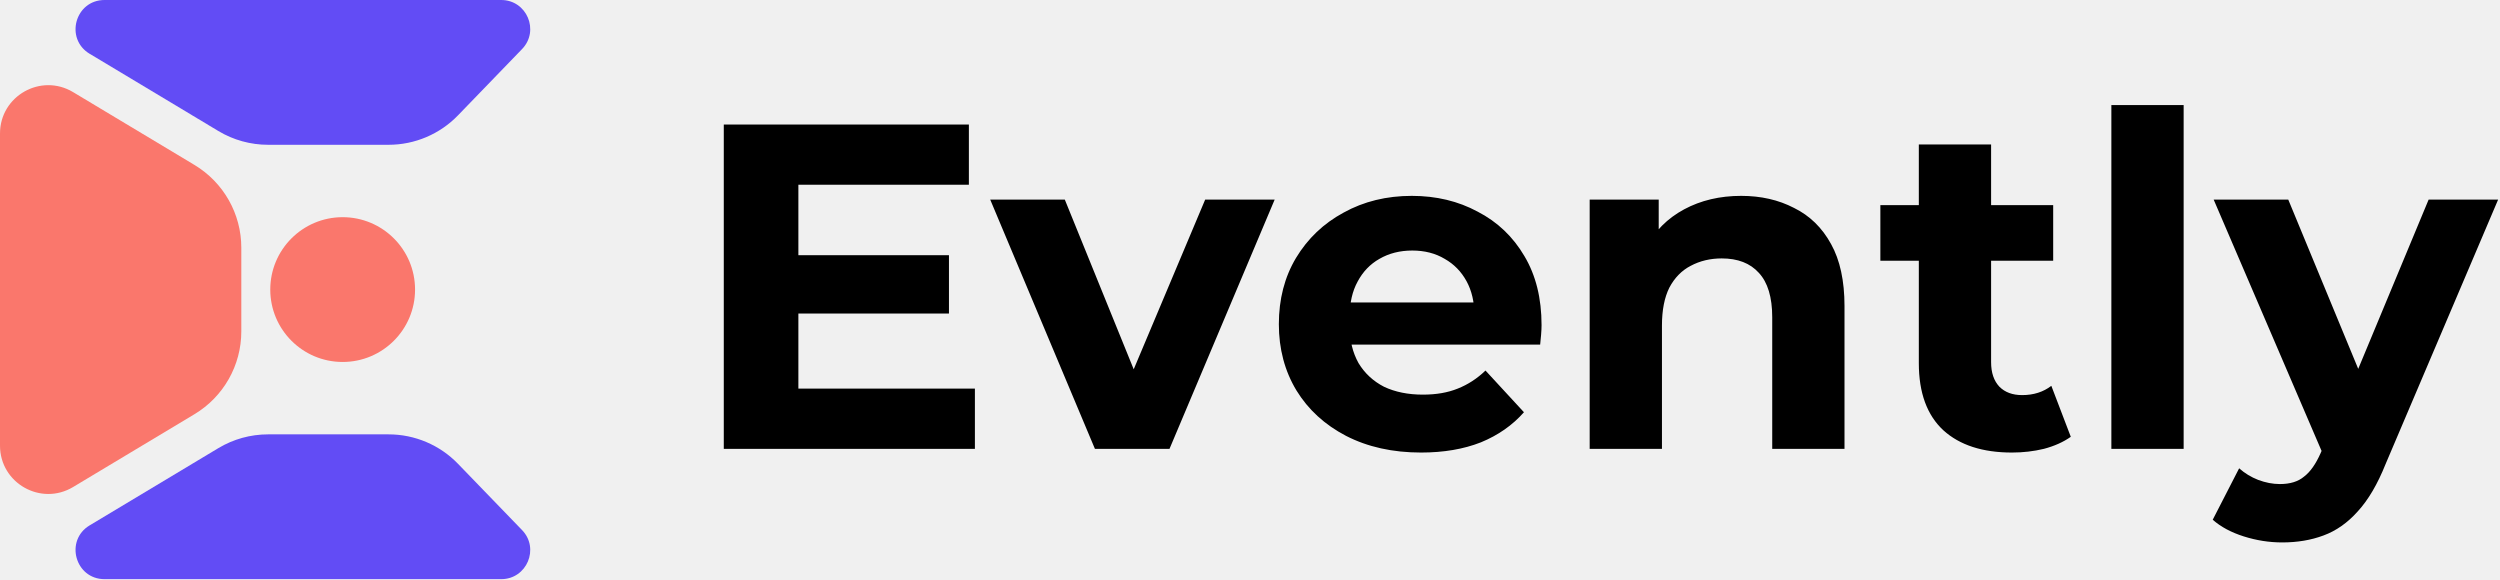
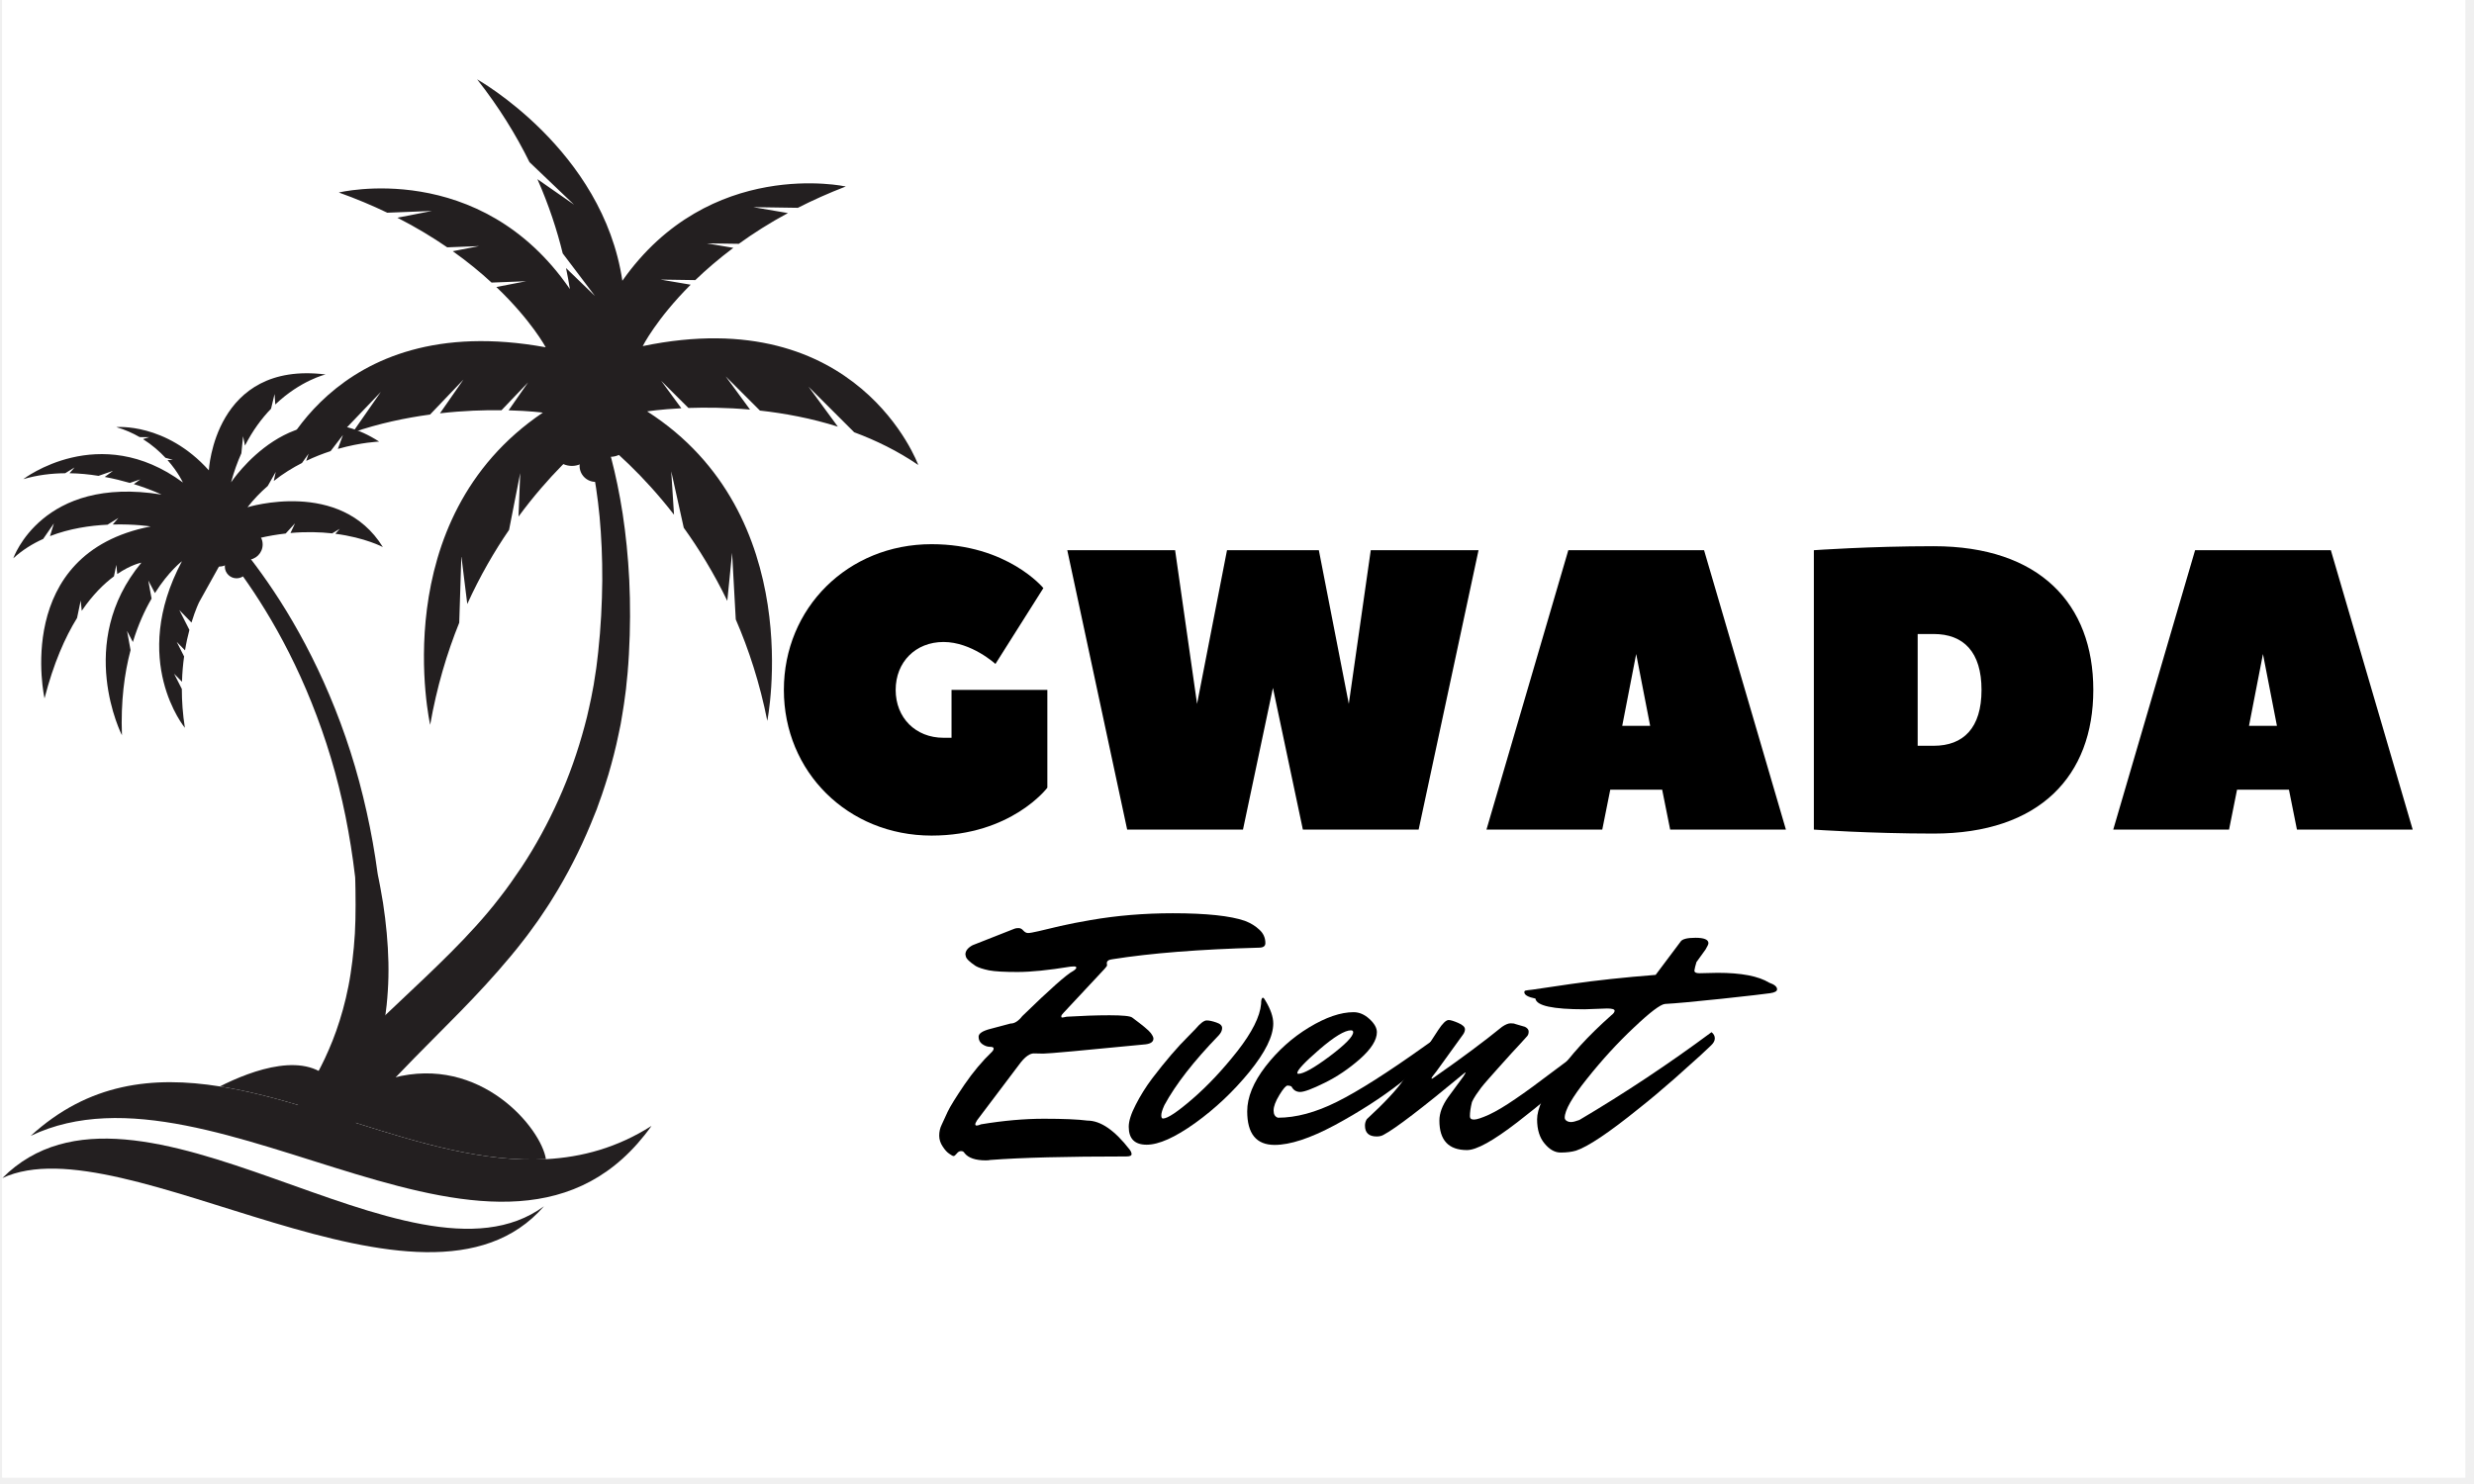
- <svg xmlns="http://www.w3.org/2000/svg" width="518" height="120" viewBox="0 0 518 120" fill="none">
-   <path d="M-3.08811e-06 27.662C-1.72904e-06 19.889 8.48 15.088 15.145 19.087L40.29 34.174C46.314 37.788 50 44.299 50 51.324L50 68.676C50 75.701 46.314 82.212 40.29 85.826L15.145 100.913C8.48 104.912 -1.57555e-05 100.111 -1.43965e-05 92.338L-3.08811e-06 27.662Z" fill="#FA776C" />
-   <path d="M103.855 -3.00576e-06C109.151 -1.88027e-06 111.85 6.362 108.169 10.17L94.896 23.9C91.128 27.799 85.938 30 80.516 30L55.54 30C51.915 30 48.358 29.015 45.25 27.15L18.575 11.145C13.357 8.014 15.577 -2.17645e-05 21.662 -2.04714e-05L103.855 -3.00576e-06Z" fill="#624CF5" />
-   <path d="M103.855 120C109.151 120 111.85 113.638 108.169 109.83L94.896 96.1C91.128 92.201 85.938 90 80.516 90L55.54 90C51.915 90 48.358 90.985 45.25 92.85L18.575 108.855C13.357 111.986 15.577 120 21.662 120L103.855 120Z" fill="#624CF5" />
-   <rect x="56" y="45" width="30" height="30" rx="15" fill="#FA776C" />
-   <path d="M164.272 52.872H196.624V64.968H164.272V52.872ZM165.424 80.52H202V93H149.968V25.8H200.752V38.28H165.424V80.52ZM226.866 93L205.169 41.352H220.626L238.674 85.8H230.994L249.714 41.352H264.114L242.322 93H226.866ZM294.45 93.768C288.562 93.768 283.378 92.616 278.898 90.312C274.482 88.008 271.058 84.872 268.626 80.904C266.194 76.872 264.978 72.296 264.978 67.176C264.978 61.992 266.162 57.416 268.53 53.448C270.962 49.416 274.258 46.28 278.418 44.04C282.578 41.736 287.282 40.584 292.53 40.584C297.586 40.584 302.13 41.672 306.162 43.848C310.258 45.96 313.49 49.032 315.858 53.064C318.226 57.032 319.41 61.8 319.41 67.368C319.41 67.944 319.378 68.616 319.314 69.384C319.25 70.088 319.186 70.76 319.122 71.4H277.17V62.664H311.25L305.49 65.256C305.49 62.568 304.946 60.232 303.858 58.248C302.77 56.264 301.266 54.728 299.346 53.64C297.426 52.488 295.186 51.912 292.626 51.912C290.066 51.912 287.794 52.488 285.81 53.64C283.89 54.728 282.386 56.296 281.298 58.344C280.21 60.328 279.666 62.696 279.666 65.448V67.752C279.666 70.568 280.274 73.064 281.49 75.24C282.77 77.352 284.53 78.984 286.77 80.136C289.074 81.224 291.762 81.768 294.834 81.768C297.586 81.768 299.986 81.352 302.034 80.52C304.146 79.688 306.066 78.44 307.794 76.776L315.762 85.416C313.394 88.104 310.418 90.184 306.834 91.656C303.25 93.064 299.122 93.768 294.45 93.768ZM360.773 40.584C364.869 40.584 368.517 41.416 371.717 43.08C374.981 44.68 377.541 47.176 379.397 50.568C381.253 53.896 382.181 58.184 382.181 63.432V93H367.205V65.736C367.205 61.576 366.277 58.504 364.421 56.52C362.629 54.536 360.069 53.544 356.741 53.544C354.373 53.544 352.229 54.056 350.309 55.08C348.453 56.04 346.981 57.544 345.893 59.592C344.869 61.64 344.357 64.264 344.357 67.464V93H329.381V41.352H343.685V55.656L340.997 51.336C342.853 47.88 345.509 45.224 348.965 43.368C352.421 41.512 356.357 40.584 360.773 40.584ZM416.876 93.768C410.796 93.768 406.06 92.232 402.668 89.16C399.276 86.024 397.58 81.384 397.58 75.24V29.928H412.556V75.048C412.556 77.224 413.132 78.92 414.284 80.136C415.436 81.288 417.004 81.864 418.988 81.864C421.356 81.864 423.372 81.224 425.036 79.944L429.068 90.504C427.532 91.592 425.676 92.424 423.5 93C421.388 93.512 419.18 93.768 416.876 93.768ZM389.612 54.024V42.504H425.42V54.024H389.612ZM437.475 93V21.768H452.451V93H437.475ZM472.878 112.392C470.19 112.392 467.534 111.976 464.91 111.144C462.286 110.312 460.142 109.16 458.477 107.688L463.95 97.032C465.102 98.056 466.414 98.856 467.886 99.432C469.422 100.008 470.926 100.296 472.398 100.296C474.51 100.296 476.174 99.784 477.39 98.76C478.67 97.8 479.822 96.168 480.846 93.864L483.534 87.528L484.686 85.896L503.214 41.352H517.614L494.286 96.168C492.622 100.328 490.702 103.592 488.526 105.96C486.414 108.328 484.046 109.992 481.422 110.952C478.862 111.912 476.014 112.392 472.878 112.392ZM481.71 95.016L458.669 41.352H474.126L491.982 84.552L481.71 95.016Z" fill="black" />
+ <svg xmlns="http://www.w3.org/2000/svg" width="250" zoomAndPan="magnify" viewBox="0 0 187.5 112.5" height="150" preserveAspectRatio="xMidYMid meet" version="1.0">
+   <defs>
+     <g />
+     <clipPath id="30484b71b3">
+       <path d="M 0.164 0 L 186.836 0 L 186.836 112.004 L 0.164 112.004 Z M 0.164 0 " clip-rule="nonzero" />
+     </clipPath>
+     <clipPath id="0ebfb42ef5">
+       <path d="M 20.582 6.016 L 69.594 6.016 L 69.594 54.977 L 20.582 54.977 Z M 20.582 6.016 " clip-rule="nonzero" />
+     </clipPath>
+     <clipPath id="adea92f42b">
+       <path d="M 0.176 86.195 L 41.262 86.195 L 41.262 94.926 L 0.176 94.926 Z M 0.176 86.195 " clip-rule="nonzero" />
+     </clipPath>
+   </defs>
+   <g clip-path="url(#30484b71b3)">
+     <path fill="#ffffff" d="M 0.164 0 L 186.836 0 L 186.836 112.004 L 0.164 112.004 Z M 0.164 0 " fill-opacity="1" fill-rule="nonzero" />
+     <path fill="#ffffff" d="M 0.164 0 L 186.836 0 L 186.836 112.004 L 0.164 112.004 Z M 0.164 0 " fill-opacity="1" fill-rule="nonzero" />
+   </g>
+   <g clip-path="url(#0ebfb42ef5)">
+     <path fill="#231f20" d="M 69.594 35.25 C 69.594 35.25 65.078 22.836 48.711 26.238 C 48.711 26.238 49.742 24.184 52.344 21.582 L 50.066 21.195 L 52.695 21.234 C 53.512 20.449 54.469 19.621 55.578 18.789 L 53.574 18.449 L 55.992 18.484 C 57.086 17.695 58.32 16.902 59.715 16.152 L 57.082 15.703 L 60.469 15.754 C 61.586 15.184 62.793 14.641 64.102 14.137 C 64.102 14.137 53.777 11.871 47.168 21.285 C 45.691 11.344 36.16 6.016 36.16 6.016 C 37.82 8.121 39.117 10.238 40.129 12.293 L 43.508 15.516 L 40.73 13.582 C 41.602 15.559 42.219 17.457 42.648 19.211 L 45.09 22.438 L 42.898 20.32 C 43.016 20.871 43.109 21.402 43.191 21.914 C 36.367 11.984 25.68 14.594 25.68 14.594 C 27 15.066 28.223 15.582 29.352 16.125 L 32.738 15.992 L 30.117 16.504 C 31.523 17.223 32.781 17.984 33.895 18.75 L 36.309 18.656 L 34.316 19.043 C 35.445 19.848 36.422 20.652 37.254 21.422 L 39.879 21.32 L 37.617 21.758 C 40.277 24.297 41.359 26.328 41.359 26.328 C 24.914 23.316 20.695 35.836 20.695 35.836 C 22.219 34.742 23.848 33.895 25.492 33.238 L 28.863 29.711 L 26.723 32.785 C 28.734 32.094 30.742 31.676 32.594 31.426 L 35.125 28.773 L 33.344 31.332 C 35.121 31.129 36.723 31.082 38.008 31.098 L 40.023 28.988 L 38.547 31.105 C 40.156 31.148 41.141 31.281 41.141 31.281 C 29.105 39.402 32.602 54.949 32.602 54.949 C 33.102 52.086 33.875 49.508 34.805 47.207 L 34.965 42.152 L 35.414 45.789 C 36.383 43.656 37.473 41.785 38.582 40.168 L 39.426 35.863 L 39.297 39.16 C 41.594 36.039 43.859 33.996 45.113 32.984 C 46.395 33.969 48.707 35.953 51.082 39.02 L 50.871 35.727 L 51.82 40.008 C 52.965 41.598 54.102 43.445 55.121 45.551 L 55.484 41.906 L 55.762 46.957 C 56.75 49.234 57.586 51.793 58.152 54.645 C 58.152 54.645 61.273 39.02 49.047 31.188 C 49.047 31.188 50.031 31.031 51.637 30.949 L 50.109 28.867 L 52.172 30.926 C 53.457 30.883 55.062 30.891 56.844 31.051 L 55 28.535 L 57.594 31.125 C 59.453 31.332 61.473 31.703 63.5 32.344 L 61.281 29.32 L 64.738 32.77 C 66.398 33.387 68.047 34.195 69.594 35.25 " fill-opacity="1" fill-rule="nonzero" />
+   </g>
+   <path fill="#231f20" d="M 43.629 29.223 C 43.629 29.223 43.648 29.219 43.688 29.211 C 43.73 29.199 43.766 29.195 43.824 29.184 C 43.855 29.18 43.887 29.176 43.922 29.168 C 43.949 29.168 43.98 29.164 44.016 29.164 C 44.078 29.16 44.141 29.16 44.188 29.172 C 44.238 29.184 44.273 29.207 44.293 29.238 C 44.309 29.273 44.328 29.312 44.352 29.352 C 44.391 29.438 44.438 29.523 44.492 29.641 C 44.703 30.094 45 30.75 45.328 31.609 C 45.652 32.469 46.004 33.523 46.332 34.758 C 46.652 35.988 46.953 37.398 47.191 38.945 C 47.426 40.492 47.602 42.184 47.691 43.973 C 47.777 45.766 47.773 47.66 47.664 49.617 C 47.648 49.863 47.633 50.109 47.617 50.355 C 47.605 50.48 47.598 50.602 47.586 50.727 L 47.574 50.91 L 47.555 51.117 C 47.527 51.359 47.504 51.602 47.48 51.844 L 47.445 52.211 L 47.395 52.594 C 47.324 53.109 47.262 53.633 47.168 54.137 C 47.125 54.391 47.082 54.645 47.039 54.902 C 46.984 55.156 46.934 55.41 46.879 55.668 C 46.672 56.688 46.406 57.707 46.109 58.723 C 45.953 59.227 45.793 59.734 45.621 60.238 L 45.352 60.988 L 45.219 61.363 L 45.07 61.73 C 44.293 63.711 43.359 65.637 42.285 67.445 C 42.148 67.672 42.012 67.895 41.875 68.117 C 41.734 68.34 41.602 68.566 41.453 68.781 C 41.16 69.211 40.883 69.652 40.574 70.066 C 40.422 70.273 40.27 70.484 40.121 70.691 L 40.062 70.77 L 40 70.855 L 39.887 71.004 L 39.664 71.293 C 39.504 71.496 39.348 71.699 39.188 71.898 C 39.027 72.094 38.871 72.289 38.711 72.48 C 37.438 74.012 36.137 75.402 34.891 76.68 C 33.648 77.93 32.477 79.117 31.398 80.211 C 30.332 81.297 29.383 82.289 28.582 83.188 C 27.777 84.09 27.113 84.887 26.586 85.555 C 26.062 86.223 25.684 86.762 25.422 87.133 C 25.172 87.504 25.035 87.699 25.035 87.699 L 21.605 85.398 C 21.605 85.398 21.762 85.176 22.055 84.758 C 22.359 84.348 22.801 83.746 23.398 83.016 C 23.996 82.281 24.746 81.426 25.633 80.488 C 26.523 79.551 27.543 78.531 28.672 77.461 C 29.785 76.406 30.996 75.262 32.273 74.051 C 33.527 72.848 34.828 71.582 36.066 70.207 C 36.219 70.035 36.371 69.863 36.527 69.688 C 36.676 69.516 36.824 69.34 36.973 69.168 L 37.207 68.883 L 37.324 68.742 L 37.375 68.684 L 37.426 68.617 C 37.57 68.43 37.719 68.246 37.863 68.062 C 38.445 67.32 38.992 66.535 39.531 65.734 C 40.594 64.125 41.535 62.395 42.34 60.598 C 43.148 58.805 43.797 56.938 44.301 55.059 C 44.363 54.824 44.426 54.59 44.484 54.355 C 44.539 54.117 44.594 53.883 44.645 53.648 C 44.762 53.176 44.84 52.715 44.93 52.254 L 44.996 51.906 L 45.051 51.543 C 45.09 51.301 45.125 51.059 45.164 50.816 L 45.188 50.656 L 45.211 50.48 L 45.254 50.129 C 45.281 49.895 45.309 49.66 45.336 49.426 C 45.539 47.562 45.629 45.742 45.645 44.016 C 45.656 42.293 45.578 40.66 45.441 39.16 C 45.297 37.664 45.086 36.301 44.848 35.102 C 44.602 33.906 44.324 32.879 44.062 32.047 C 43.797 31.215 43.551 30.57 43.379 30.145 C 43.34 30.039 43.293 29.938 43.258 29.855 C 43.242 29.812 43.223 29.773 43.207 29.738 C 43.195 29.703 43.203 29.66 43.227 29.617 C 43.25 29.57 43.285 29.523 43.332 29.477 C 43.355 29.453 43.375 29.434 43.395 29.414 C 43.422 29.391 43.449 29.367 43.473 29.348 C 43.52 29.309 43.543 29.285 43.582 29.258 C 43.613 29.234 43.629 29.223 43.629 29.223 " fill-opacity="1" fill-rule="nonzero" />
+   <path fill="#231f20" d="M 15.969 39.711 C 15.969 39.711 15.992 39.707 16.035 39.699 C 16.082 39.688 16.133 39.691 16.207 39.688 C 16.363 39.672 16.539 39.703 16.73 39.781 C 16.824 39.82 16.914 39.879 16.996 39.961 C 17.074 40.043 17.152 40.137 17.242 40.238 C 17.422 40.438 17.625 40.672 17.848 40.938 C 18.738 41.992 19.953 43.555 21.227 45.551 C 22.5 47.547 23.824 49.98 24.973 52.707 C 25.551 54.07 26.086 55.504 26.559 56.984 C 27.035 58.465 27.441 59.992 27.785 61.535 C 28.129 63.074 28.406 64.629 28.613 66.172 L 28.637 66.32 L 28.723 66.742 C 28.758 66.926 28.793 67.121 28.832 67.312 C 28.902 67.699 28.969 68.078 29.031 68.457 C 29.145 69.219 29.242 69.977 29.309 70.73 C 29.379 71.484 29.422 72.23 29.438 72.969 C 29.453 73.703 29.438 74.426 29.391 75.133 C 29.348 75.84 29.273 76.531 29.18 77.195 C 29.086 77.863 28.953 78.5 28.816 79.113 C 28.672 79.723 28.512 80.305 28.34 80.855 C 28.258 81.129 28.164 81.391 28.074 81.648 C 27.98 81.902 27.891 82.152 27.797 82.391 C 27.422 83.344 27.035 84.148 26.695 84.797 C 26.355 85.445 26.062 85.941 25.859 86.273 C 25.652 86.605 25.543 86.781 25.543 86.781 L 22.109 84.48 C 22.109 84.48 22.215 84.332 22.41 84.055 C 22.602 83.777 22.871 83.363 23.211 82.828 C 23.293 82.695 23.379 82.555 23.469 82.406 C 23.559 82.258 23.645 82.098 23.742 81.934 C 23.926 81.605 24.125 81.246 24.32 80.855 C 24.422 80.664 24.516 80.457 24.617 80.25 C 24.715 80.039 24.812 79.82 24.91 79.598 C 25.109 79.145 25.301 78.664 25.48 78.156 C 25.84 77.137 26.164 76.004 26.406 74.766 C 26.531 74.148 26.621 73.5 26.707 72.836 C 26.789 72.172 26.852 71.484 26.895 70.781 C 26.934 70.074 26.949 69.355 26.949 68.621 C 26.953 68.254 26.949 67.879 26.941 67.512 C 26.941 67.324 26.938 67.145 26.93 66.949 L 26.922 66.664 L 26.918 66.52 C 26.914 66.48 26.906 66.43 26.902 66.383 C 26.727 64.887 26.484 63.375 26.184 61.875 C 25.879 60.375 25.512 58.887 25.074 57.441 C 24.641 56 24.148 54.598 23.613 53.266 C 22.547 50.598 21.305 48.211 20.102 46.25 C 18.902 44.285 17.75 42.75 16.906 41.707 C 16.695 41.449 16.504 41.219 16.336 41.02 C 16.25 40.922 16.172 40.828 16.102 40.746 C 16.031 40.66 15.988 40.562 15.957 40.469 C 15.906 40.277 15.895 40.098 15.926 39.945 C 15.934 39.871 15.934 39.82 15.953 39.777 C 15.965 39.734 15.969 39.711 15.969 39.711 " fill-opacity="1" fill-rule="nonzero" />
+   <path fill="#231f20" d="M 18.758 38.453 C 19.234 37.844 19.75 37.309 20.293 36.84 L 20.898 35.773 L 20.75 36.461 C 21.445 35.91 22.168 35.465 22.887 35.098 L 23.387 34.395 L 23.207 34.938 C 23.844 34.633 24.469 34.391 25.055 34.199 L 25.992 32.977 L 25.605 34.031 C 27.395 33.523 28.719 33.48 28.734 33.477 C 22.312 29.305 17.512 36.566 17.512 36.566 C 17.73 35.754 17.996 35.023 18.293 34.363 L 18.422 33.074 L 18.566 33.781 C 19.156 32.625 19.844 31.707 20.543 30.984 L 20.809 29.871 L 20.863 30.664 C 22.781 28.832 24.676 28.387 24.676 28.387 C 16.246 27.336 15.828 35.656 15.828 35.656 C 12.562 32.02 8.812 32.379 8.812 32.379 C 9.477 32.57 10.066 32.836 10.586 33.137 L 11.316 33.141 L 10.836 33.289 C 11.531 33.727 12.098 34.23 12.543 34.707 L 13.105 34.859 L 12.695 34.875 C 13.504 35.793 13.863 36.578 13.863 36.578 C 7.516 31.887 1.766 36.324 1.766 36.324 C 2.82 36.012 3.898 35.883 4.941 35.875 L 5.648 35.438 L 5.27 35.875 C 6.031 35.887 6.77 35.961 7.465 36.074 L 8.562 35.695 L 7.938 36.156 C 8.633 36.285 9.273 36.445 9.84 36.609 L 10.633 36.34 L 10.141 36.699 C 11.426 37.098 12.242 37.492 12.242 37.492 C 3.18 36.02 1.008 42.324 1.008 42.324 C 1.691 41.699 2.465 41.219 3.273 40.855 L 4.086 39.676 L 3.789 40.641 C 5.27 40.066 6.828 39.84 8.148 39.777 L 8.969 39.266 L 8.543 39.762 C 10.215 39.715 11.418 39.91 11.418 39.91 C 0.906 41.957 3.375 52.941 3.375 52.941 C 4.055 50.289 4.934 48.312 5.84 46.848 L 6.117 45.523 L 6.195 46.305 C 7.043 45.062 7.898 44.238 8.637 43.691 L 8.816 42.82 L 8.887 43.516 C 9.957 42.785 10.715 42.656 10.715 42.656 C 5.664 48.738 9.242 55.742 9.242 55.742 C 9.145 53.18 9.43 51.043 9.895 49.285 L 9.629 47.832 L 10.07 48.672 C 10.477 47.34 10.98 46.25 11.488 45.379 L 11.238 44.004 L 11.742 44.961 C 12.801 43.285 13.789 42.547 13.789 42.547 C 9.781 50.074 14.012 55.176 14.012 55.176 C 13.848 54.129 13.781 53.145 13.781 52.23 L 13.195 51.074 L 13.793 51.684 C 13.812 50.996 13.871 50.355 13.953 49.766 L 13.395 48.66 L 14.023 49.305 C 14.117 48.727 14.234 48.207 14.355 47.754 L 13.59 46.246 L 14.512 47.195 C 14.816 46.195 15.098 45.637 15.098 45.637 L 17.422 41.461 C 18.949 40.898 20.367 40.59 21.652 40.445 L 22.359 39.672 L 22.016 40.406 C 23.195 40.301 24.258 40.332 25.176 40.434 L 25.75 40.09 L 25.414 40.465 C 27.691 40.758 29.016 41.473 29.016 41.473 C 25.809 36.266 18.758 38.453 18.758 38.453 " fill-opacity="1" fill-rule="nonzero" />
+   <path fill="#231f20" d="M 17.777 41.785 C 17.777 42.43 17.254 42.949 16.609 42.949 C 15.965 42.949 15.441 42.43 15.441 41.785 C 15.441 41.141 15.965 40.621 16.609 40.621 C 17.254 40.621 17.777 41.141 17.777 41.785 " fill-opacity="1" fill-rule="nonzero" />
+   <path fill="#231f20" d="M 19.906 41.277 C 19.906 41.922 19.387 42.441 18.742 42.441 C 18.098 42.441 17.574 41.922 17.574 41.277 C 17.574 40.637 18.098 40.113 18.742 40.113 C 19.387 40.113 19.906 40.637 19.906 41.277 " fill-opacity="1" fill-rule="nonzero" />
+   <path fill="#231f20" d="M 18.824 42.949 C 18.824 43.441 18.422 43.84 17.93 43.84 C 17.438 43.84 17.039 43.441 17.039 42.949 C 17.039 42.457 17.438 42.059 17.93 42.059 C 18.422 42.059 18.824 42.457 18.824 42.949 " fill-opacity="1" fill-rule="nonzero" />
+   <path fill="#231f20" d="M 44.93 33.738 C 44.93 34.613 44.223 35.32 43.344 35.32 C 42.469 35.32 41.758 34.613 41.758 33.738 C 41.758 32.867 42.469 32.16 43.344 32.16 C 44.223 32.16 44.93 32.867 44.93 33.738 " fill-opacity="1" fill-rule="nonzero" />
+   <path fill="#231f20" d="M 47.828 33.051 C 47.828 33.926 47.117 34.633 46.242 34.633 C 45.363 34.633 44.656 33.926 44.656 33.051 C 44.656 32.18 45.363 31.473 46.242 31.473 C 47.117 31.473 47.828 32.18 47.828 33.051 " fill-opacity="1" fill-rule="nonzero" />
+   <path fill="#231f20" d="M 46.352 35.32 C 46.352 35.988 45.809 36.531 45.141 36.531 C 44.469 36.531 43.926 35.988 43.926 35.32 C 43.926 34.652 44.469 34.113 45.141 34.113 C 45.809 34.113 46.352 34.652 46.352 35.32 " fill-opacity="1" fill-rule="nonzero" />
+   <path fill="#231f20" d="M 49.379 85.352 C 38.301 100.848 16.414 79.363 2.324 86.109 C 6.715 82.094 11.582 81.551 16.66 82.359 C 18.789 82.699 20.957 83.273 23.141 83.93 C 24.395 84.305 25.656 84.707 26.922 85.109 C 31.773 86.645 36.66 88.129 41.375 87.875 C 44.113 87.73 46.793 87 49.379 85.352 " fill-opacity="1" fill-rule="nonzero" />
+   <g clip-path="url(#adea92f42b)">
+     <path fill="#231f20" d="M 0.176 89.309 C 10.355 79.109 31.133 98.859 41.227 91.445 C 32.133 101.918 9.375 85.004 0.176 89.309 " fill-opacity="1" fill-rule="nonzero" />
+   </g>
+   <path fill="#231f20" d="M 41.375 87.875 C 36.66 88.129 31.773 86.645 26.922 85.109 C 26.785 84.578 26.469 83.875 25.848 82.941 C 27.363 82.422 28.848 81.957 29.781 81.711 C 36.434 79.945 41.02 85.539 41.375 87.875 " fill-opacity="1" fill-rule="nonzero" />
+   <path fill="#231f20" d="M 26.922 85.109 C 25.656 84.707 24.395 84.305 23.141 83.93 C 20.957 83.273 18.789 82.699 16.66 82.359 C 19.102 81.129 23.328 79.551 25.281 82.145 C 25.492 82.426 25.684 82.691 25.848 82.941 C 26.469 83.875 26.785 84.578 26.922 85.109 " fill-opacity="1" fill-rule="nonzero" />
+   <g fill="#000000" fill-opacity="1">
+     <g transform="translate(58.1968, 62.89121)">
+       <g>
+         <path d="M 13.312 -6.961 C 11.195 -6.961 9.684 -8.473 9.684 -10.59 C 9.684 -12.707 11.195 -14.223 13.312 -14.223 C 15.434 -14.223 17.246 -12.559 17.246 -12.559 L 20.879 -18.309 C 20.879 -18.309 18.156 -21.637 12.406 -21.637 C 6.051 -21.637 1.211 -16.793 1.211 -10.59 C 1.211 -4.387 6.051 0.453 12.406 0.453 C 18.457 0.453 21.18 -3.176 21.18 -3.176 L 21.18 -10.59 L 13.918 -10.59 L 13.918 -6.961 C 13.918 -6.961 13.617 -6.961 13.312 -6.961 Z M 13.312 -6.961 " />
+       </g>
+     </g>
+   </g>
+   <g fill="#000000" fill-opacity="1">
+     <g transform="translate(80.58643, 62.89121)">
+       <g>
+         <path d="M 19.367 -21.18 L 12.406 -21.18 L 10.137 -9.531 L 8.473 -21.18 L 0.301 -21.18 L 4.84 0 L 13.617 0 L 15.887 -10.742 L 18.156 0 L 26.93 0 L 31.469 -21.18 L 23.301 -21.18 L 21.637 -9.531 Z M 19.367 -21.18 " />
+       </g>
+     </g>
+   </g>
+   <g fill="#000000" fill-opacity="1">
+     <g transform="translate(112.3555, 62.89121)">
+       <g>
+         <path d="M 16.793 -21.18 L 6.504 -21.18 L 0.301 0 L 9.078 0 L 9.684 -3.027 L 13.617 -3.027 L 14.223 0 L 22.996 0 C 22.996 0 16.824 -21.059 16.793 -21.18 Z M 10.59 -7.867 L 11.648 -13.312 L 12.707 -7.867 Z M 10.59 -7.867 " />
+       </g>
+     </g>
+   </g>
+   <g fill="#000000" fill-opacity="1">
+     <g transform="translate(135.6528, 62.89121)">
+       <g>
+         <path d="M 9.684 -6.355 L 9.684 -14.828 L 10.895 -14.828 C 13.164 -14.828 14.523 -13.465 14.523 -10.59 C 14.523 -7.715 13.164 -6.355 10.895 -6.355 Z M 22.996 -10.59 C 22.996 -17.098 18.941 -21.484 10.895 -21.484 C 6.051 -21.484 1.816 -21.18 1.816 -21.18 L 1.816 0 C 1.816 0 6.051 0.301 10.895 0.301 C 18.941 0.301 22.996 -4.086 22.996 -10.59 Z M 22.996 -10.59 " />
+       </g>
+     </g>
+   </g>
+   <g fill="#000000" fill-opacity="1">
+     <g transform="translate(159.8578, 62.89121)">
+       <g>
+         <path d="M 16.793 -21.18 L 6.504 -21.18 L 0.301 0 L 9.078 0 L 9.684 -3.027 L 13.617 -3.027 L 14.223 0 L 22.996 0 C 22.996 0 16.824 -21.059 16.793 -21.18 Z M 10.59 -7.867 L 11.648 -13.312 L 12.707 -7.867 Z M 10.59 -7.867 " />
+       </g>
+     </g>
+   </g>
+   <g fill="#000000" fill-opacity="1">
+     <g transform="translate(72.72823, 86.3101)">
+       <g>
+         <path d="M 0.438 -13.953 C 0.438 -14.223 0.617 -14.457 0.984 -14.656 L 4.156 -15.906 C 4.227 -15.938 4.332 -15.953 4.469 -15.953 C 4.602 -15.953 4.723 -15.891 4.828 -15.766 C 4.941 -15.641 5.062 -15.578 5.188 -15.578 C 5.312 -15.578 5.578 -15.625 5.984 -15.719 C 6.391 -15.82 6.938 -15.953 7.625 -16.109 C 8.312 -16.266 9.082 -16.414 9.938 -16.562 C 11.926 -16.906 14 -17.078 16.156 -17.078 C 18.695 -17.078 20.52 -16.883 21.625 -16.5 C 22.062 -16.332 22.426 -16.109 22.719 -15.828 C 23.02 -15.555 23.172 -15.219 23.172 -14.812 C 23.172 -14.582 23.008 -14.469 22.688 -14.469 C 18.164 -14.344 14.469 -14.051 11.594 -13.594 C 11.301 -13.562 11.156 -13.461 11.156 -13.297 C 11.156 -13.242 11.16 -13.191 11.172 -13.141 C 11.18 -13.098 11.113 -13 10.969 -12.844 L 7.891 -9.547 C 7.766 -9.422 7.703 -9.328 7.703 -9.266 C 7.703 -9.203 7.723 -9.172 7.766 -9.172 C 7.816 -9.172 7.93 -9.191 8.109 -9.234 C 9.285 -9.305 10.367 -9.344 11.359 -9.344 C 12.359 -9.344 12.93 -9.285 13.078 -9.172 C 13.879 -8.578 14.348 -8.188 14.484 -8 C 14.617 -7.82 14.688 -7.68 14.688 -7.578 C 14.688 -7.336 14.488 -7.191 14.094 -7.141 C 9.312 -6.672 6.727 -6.438 6.344 -6.438 C 5.969 -6.445 5.727 -6.453 5.625 -6.453 C 5.332 -6.453 5.004 -6.227 4.641 -5.781 L 1.328 -1.391 C 1.234 -1.242 1.188 -1.141 1.188 -1.078 C 1.188 -1.016 1.223 -0.984 1.297 -0.984 C 1.367 -0.984 1.477 -1.016 1.625 -1.078 C 3.32 -1.359 4.91 -1.5 6.391 -1.5 C 7.867 -1.5 8.969 -1.453 9.688 -1.359 C 10.688 -1.359 11.754 -0.625 12.891 0.844 C 12.984 0.969 13.031 1.082 13.031 1.188 C 13.031 1.301 12.895 1.359 12.625 1.359 C 8.113 1.359 4.68 1.445 2.328 1.625 C 2.242 1.645 2.129 1.656 1.984 1.656 C 1.203 1.656 0.664 1.473 0.375 1.109 C 0.32 1.004 0.234 0.953 0.109 0.953 C -0.016 0.953 -0.125 1.016 -0.219 1.141 C -0.32 1.266 -0.398 1.328 -0.453 1.328 C -0.516 1.328 -0.625 1.27 -0.781 1.156 C -0.945 1.051 -1.113 0.867 -1.281 0.609 C -1.457 0.348 -1.547 0.07 -1.547 -0.219 C -1.547 -0.52 -1.484 -0.797 -1.359 -1.047 C -1.242 -1.305 -1.094 -1.633 -0.906 -2.031 C -0.719 -2.426 -0.297 -3.109 0.359 -4.078 C 1.023 -5.047 1.719 -5.875 2.438 -6.562 C 2.531 -6.656 2.578 -6.742 2.578 -6.828 C 2.578 -6.91 2.484 -6.953 2.297 -6.953 C 2.109 -6.953 1.914 -7.02 1.719 -7.156 C 1.531 -7.289 1.438 -7.477 1.438 -7.719 C 1.438 -7.969 1.754 -8.172 2.391 -8.328 L 3.859 -8.719 C 3.867 -8.719 3.875 -8.719 3.875 -8.719 C 4.164 -8.719 4.457 -8.906 4.75 -9.281 C 6.844 -11.32 8.129 -12.461 8.609 -12.703 C 8.766 -12.805 8.844 -12.891 8.844 -12.953 C 8.844 -13.016 8.785 -13.047 8.672 -13.047 C 8.566 -13.047 8.477 -13.039 8.406 -13.031 C 6.727 -12.758 5.391 -12.625 4.391 -12.625 C 3.398 -12.625 2.676 -12.664 2.219 -12.75 C 1.77 -12.844 1.438 -12.953 1.219 -13.078 C 0.75 -13.391 0.5 -13.633 0.469 -13.812 Z M 0.438 -13.953 " />
+       </g>
+     </g>
+   </g>
+   <g fill="#000000" fill-opacity="1">
+     <g transform="translate(86.10678, 86.3101)">
+       <g>
+         <path d="M 4.5 -8.312 C 4.863 -8.738 5.145 -8.953 5.344 -8.953 C 5.539 -8.953 5.785 -8.898 6.078 -8.797 C 6.367 -8.703 6.516 -8.562 6.516 -8.375 C 6.516 -8.188 6.426 -8 6.25 -7.812 C 4.363 -5.863 2.992 -4.102 2.141 -2.531 C 1.984 -2.188 1.906 -1.93 1.906 -1.766 C 1.906 -1.598 1.945 -1.516 2.031 -1.516 C 2.375 -1.516 3.117 -2.008 4.266 -3 C 5.422 -4 6.555 -5.207 7.672 -6.625 C 8.785 -8.051 9.383 -9.242 9.469 -10.203 C 9.469 -10.516 9.516 -10.672 9.609 -10.672 C 9.66 -10.672 9.723 -10.598 9.797 -10.453 C 10.191 -9.797 10.391 -9.219 10.391 -8.719 C 10.391 -7.758 9.785 -6.535 8.578 -5.047 C 7.367 -3.566 6 -2.273 4.469 -1.172 C 2.938 -0.078 1.711 0.469 0.797 0.469 C -0.109 0.469 -0.562 0.016 -0.562 -0.891 C -0.562 -1.328 -0.383 -1.883 -0.031 -2.562 C 0.312 -3.238 0.727 -3.906 1.219 -4.562 C 2.227 -5.883 3.145 -6.953 3.969 -7.766 Z M 4.5 -8.312 " />
+       </g>
+     </g>
+   </g>
+   <g fill="#000000" fill-opacity="1">
+     <g transform="translate(93.97652, 86.3101)">
+       <g>
+         <path d="M 8.406 -8.203 C 7.938 -8.203 7.141 -7.719 6.016 -6.75 C 4.898 -5.781 4.344 -5.188 4.344 -4.969 C 4.344 -4.926 4.367 -4.906 4.422 -4.906 C 4.816 -4.906 5.609 -5.348 6.797 -6.234 C 7.984 -7.129 8.578 -7.738 8.578 -8.062 C 8.578 -8.156 8.52 -8.203 8.406 -8.203 Z M 2.625 0.484 C 1.238 0.484 0.547 -0.363 0.547 -2.062 C 0.547 -3.125 1.008 -4.258 1.938 -5.469 C 2.875 -6.676 3.973 -7.66 5.234 -8.422 C 6.504 -9.191 7.629 -9.578 8.609 -9.578 C 9.035 -9.578 9.438 -9.406 9.812 -9.062 C 10.188 -8.719 10.375 -8.383 10.375 -8.062 C 10.375 -7.469 9.945 -6.789 9.094 -6.031 C 8.238 -5.281 7.344 -4.676 6.406 -4.219 C 5.477 -3.758 4.863 -3.531 4.562 -3.531 C 4.27 -3.531 4.051 -3.664 3.906 -3.938 C 3.832 -3.988 3.734 -4.016 3.609 -4.016 C 3.484 -4.016 3.273 -3.773 2.984 -3.297 C 2.691 -2.816 2.547 -2.426 2.547 -2.125 C 2.547 -1.832 2.656 -1.648 2.875 -1.578 C 4.25 -1.578 5.738 -1.977 7.344 -2.781 C 8.957 -3.582 11.188 -5 14.031 -7.031 C 14.227 -7.176 14.531 -7.391 14.938 -7.672 C 15.344 -7.961 15.582 -8.141 15.656 -8.203 C 15.82 -8.066 15.906 -7.91 15.906 -7.734 C 15.906 -7.555 15.82 -7.395 15.656 -7.25 C 14.75 -6.344 13.578 -5.328 12.141 -4.203 C 10.703 -3.086 9.051 -2.023 7.188 -1.016 C 5.32 -0.016 3.801 0.484 2.625 0.484 Z M 2.625 0.484 " />
+       </g>
+     </g>
+   </g>
+   <g fill="#000000" fill-opacity="1">
+     <g transform="translate(103.8544, 86.3101)">
+       <g>
+         <path d="M 5.938 -8.984 C 6.082 -8.984 6.32 -8.91 6.656 -8.766 C 7 -8.617 7.172 -8.457 7.172 -8.281 C 7.172 -8.156 7.125 -8.023 7.031 -7.891 L 5 -5.078 C 4.758 -4.785 4.641 -4.617 4.641 -4.578 C 4.641 -4.547 4.648 -4.531 4.672 -4.531 L 4.797 -4.609 C 6.898 -6.078 8.629 -7.363 9.984 -8.469 C 10.242 -8.645 10.457 -8.734 10.625 -8.734 C 10.801 -8.734 10.914 -8.719 10.969 -8.688 L 11.719 -8.469 C 11.906 -8.375 12 -8.254 12 -8.109 C 12 -7.961 11.961 -7.848 11.891 -7.766 C 11.547 -7.379 11.148 -6.945 10.703 -6.469 C 10.266 -5.988 9.938 -5.625 9.719 -5.375 C 9.5 -5.133 9.254 -4.859 8.984 -4.547 C 8.711 -4.242 8.516 -4.008 8.391 -3.844 C 8.273 -3.688 8.145 -3.504 8 -3.297 C 7.863 -3.086 7.766 -2.91 7.703 -2.766 C 7.598 -2.348 7.547 -1.988 7.547 -1.688 C 7.547 -1.52 7.648 -1.438 7.859 -1.438 C 8.066 -1.438 8.445 -1.562 9 -1.812 C 9.551 -2.07 10.207 -2.461 10.969 -2.984 C 11.738 -3.504 12.758 -4.25 14.031 -5.219 C 15.312 -6.188 16.43 -7.008 17.391 -7.688 C 17.555 -7.551 17.641 -7.395 17.641 -7.219 C 17.641 -7.039 17.555 -6.879 17.391 -6.734 C 16.816 -6.172 16.086 -5.469 15.203 -4.625 C 14.316 -3.781 12.961 -2.648 11.141 -1.234 C 9.316 0.172 8.047 0.875 7.328 0.875 C 5.93 0.875 5.234 0.129 5.234 -1.359 C 5.234 -1.922 5.453 -2.508 5.891 -3.125 L 7.062 -4.719 C 7.164 -4.883 7.219 -4.977 7.219 -5 C 7.219 -5.031 7.164 -5 7.062 -4.906 C 3.906 -2.289 1.895 -0.754 1.031 -0.297 C 0.883 -0.203 0.703 -0.156 0.484 -0.156 C -0.109 -0.156 -0.406 -0.43 -0.406 -0.984 C -0.406 -1.16 -0.359 -1.32 -0.266 -1.469 C 1.066 -2.695 2.004 -3.703 2.547 -4.484 C 2.984 -4.91 3.441 -5.516 3.922 -6.297 C 4.398 -7.078 4.805 -7.719 5.141 -8.219 C 5.473 -8.727 5.738 -8.984 5.938 -8.984 Z M 5.938 -8.984 " />
+       </g>
+     </g>
+   </g>
+   <g fill="#000000" fill-opacity="1">
+     <g transform="translate(116.3374, 86.3101)">
+       <g>
+         <path d="M 12.453 -12.531 L 13.844 -12.562 C 15.633 -12.562 16.938 -12.312 17.75 -11.812 C 18.145 -11.676 18.344 -11.508 18.344 -11.312 C 18.344 -11.164 18.164 -11.066 17.812 -11.016 C 17.457 -10.961 16.234 -10.82 14.141 -10.594 C 12.055 -10.375 10.629 -10.242 9.859 -10.203 C 9.516 -10.18 8.723 -9.582 7.484 -8.406 C 6.242 -7.238 5.062 -5.945 3.938 -4.531 C 2.812 -3.125 2.25 -2.141 2.25 -1.578 C 2.25 -1.484 2.297 -1.406 2.391 -1.344 C 2.484 -1.281 2.598 -1.25 2.734 -1.25 C 2.867 -1.25 3.078 -1.301 3.359 -1.406 C 6.797 -3.438 10.133 -5.656 13.375 -8.062 C 13.539 -7.938 13.625 -7.781 13.625 -7.594 C 13.625 -7.414 13.531 -7.238 13.344 -7.062 C 13.164 -6.895 12.898 -6.645 12.547 -6.312 C 12.191 -5.988 11.535 -5.398 10.578 -4.547 C 9.617 -3.703 8.719 -2.945 7.875 -2.281 C 5.594 -0.438 4 0.629 3.094 0.922 C 2.77 1.016 2.383 1.062 1.938 1.062 C 1.5 1.062 1.094 0.832 0.719 0.375 C 0.344 -0.07 0.156 -0.68 0.156 -1.453 C 0.156 -2.234 0.656 -3.359 1.656 -4.828 C 2.664 -6.297 4.039 -7.801 5.781 -9.344 C 5.945 -9.469 6.031 -9.582 6.031 -9.688 C 6.031 -9.801 5.836 -9.859 5.453 -9.859 L 3.75 -9.797 C 1.344 -9.797 0.102 -10.066 0.031 -10.609 C -0.531 -10.723 -0.812 -10.883 -0.812 -11.094 C -0.812 -11.164 -0.773 -11.207 -0.703 -11.219 C -0.629 -11.227 -0.566 -11.238 -0.516 -11.25 C -0.461 -11.258 -0.367 -11.27 -0.234 -11.281 C -0.109 -11.301 0.883 -11.445 2.75 -11.719 C 4.625 -11.988 6.754 -12.219 9.141 -12.406 L 11.016 -14.906 C 11.129 -15.113 11.508 -15.219 12.156 -15.219 C 12.812 -15.219 13.141 -15.082 13.141 -14.812 C 13.141 -14.727 13.066 -14.566 12.922 -14.328 L 12.234 -13.375 C 12.148 -13.094 12.098 -12.879 12.078 -12.734 C 12.078 -12.598 12.203 -12.531 12.453 -12.531 Z M 12.453 -12.531 " />
+       </g>
+     </g>
+   </g>
</svg>
